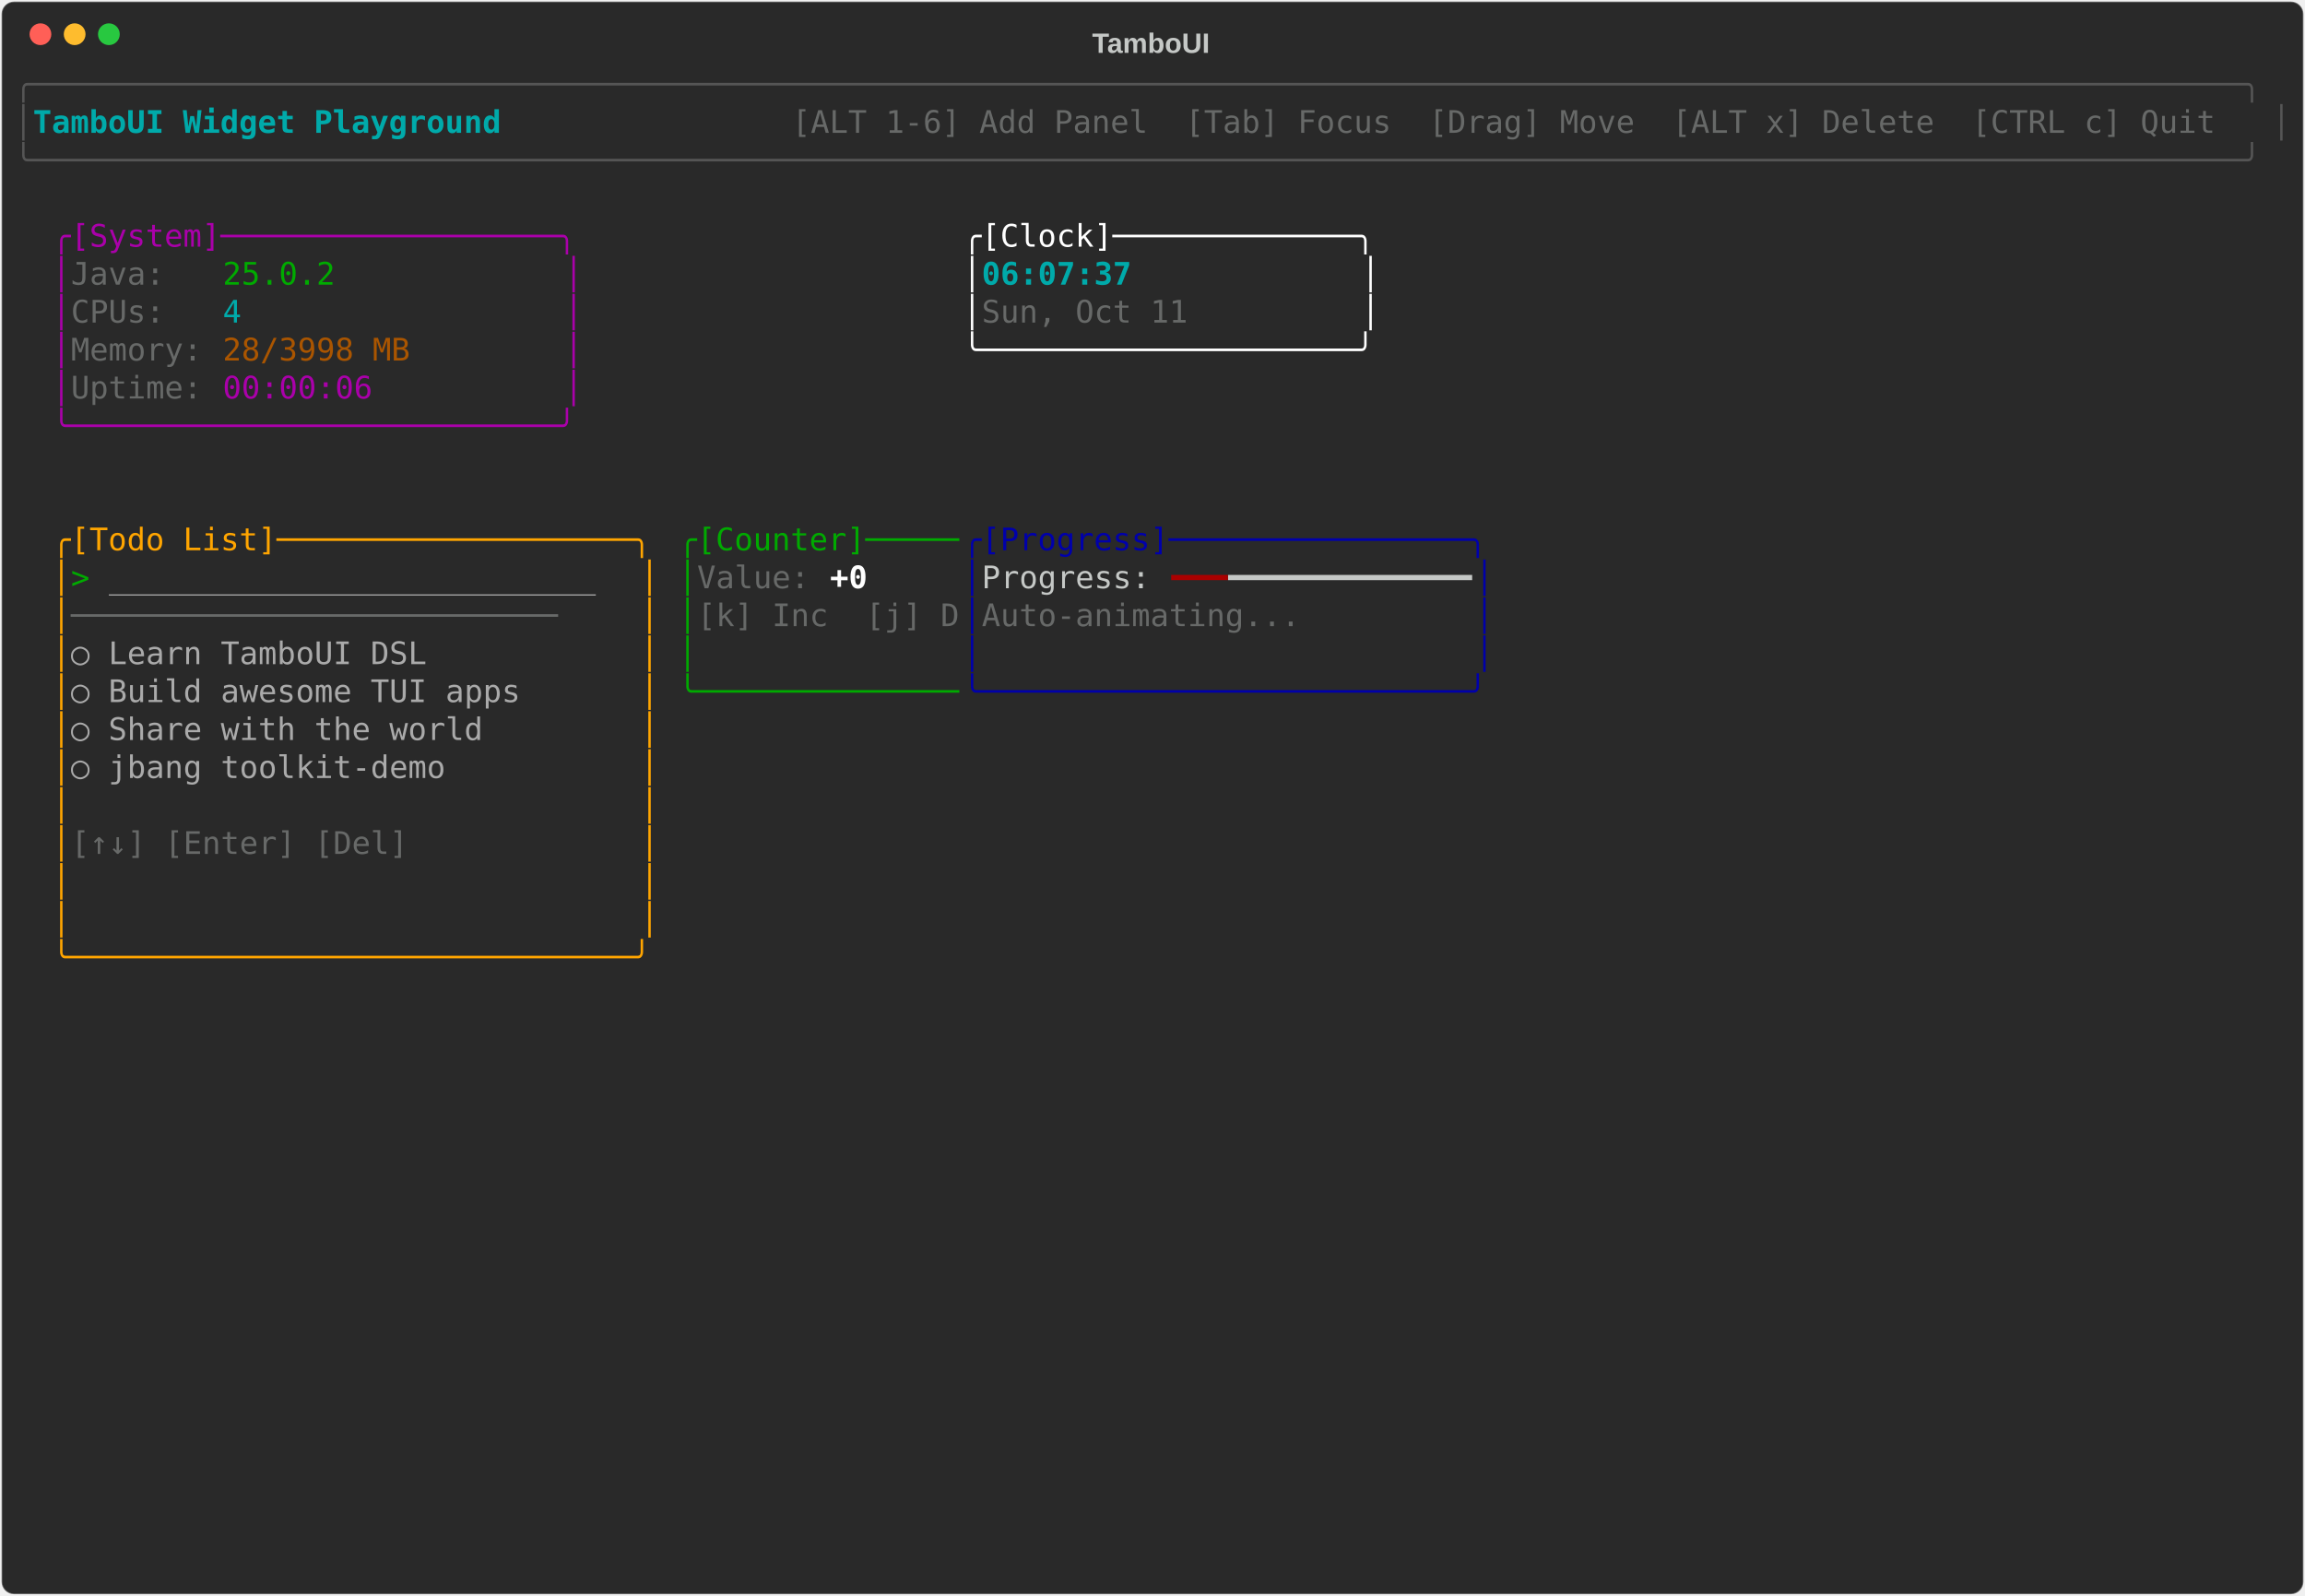
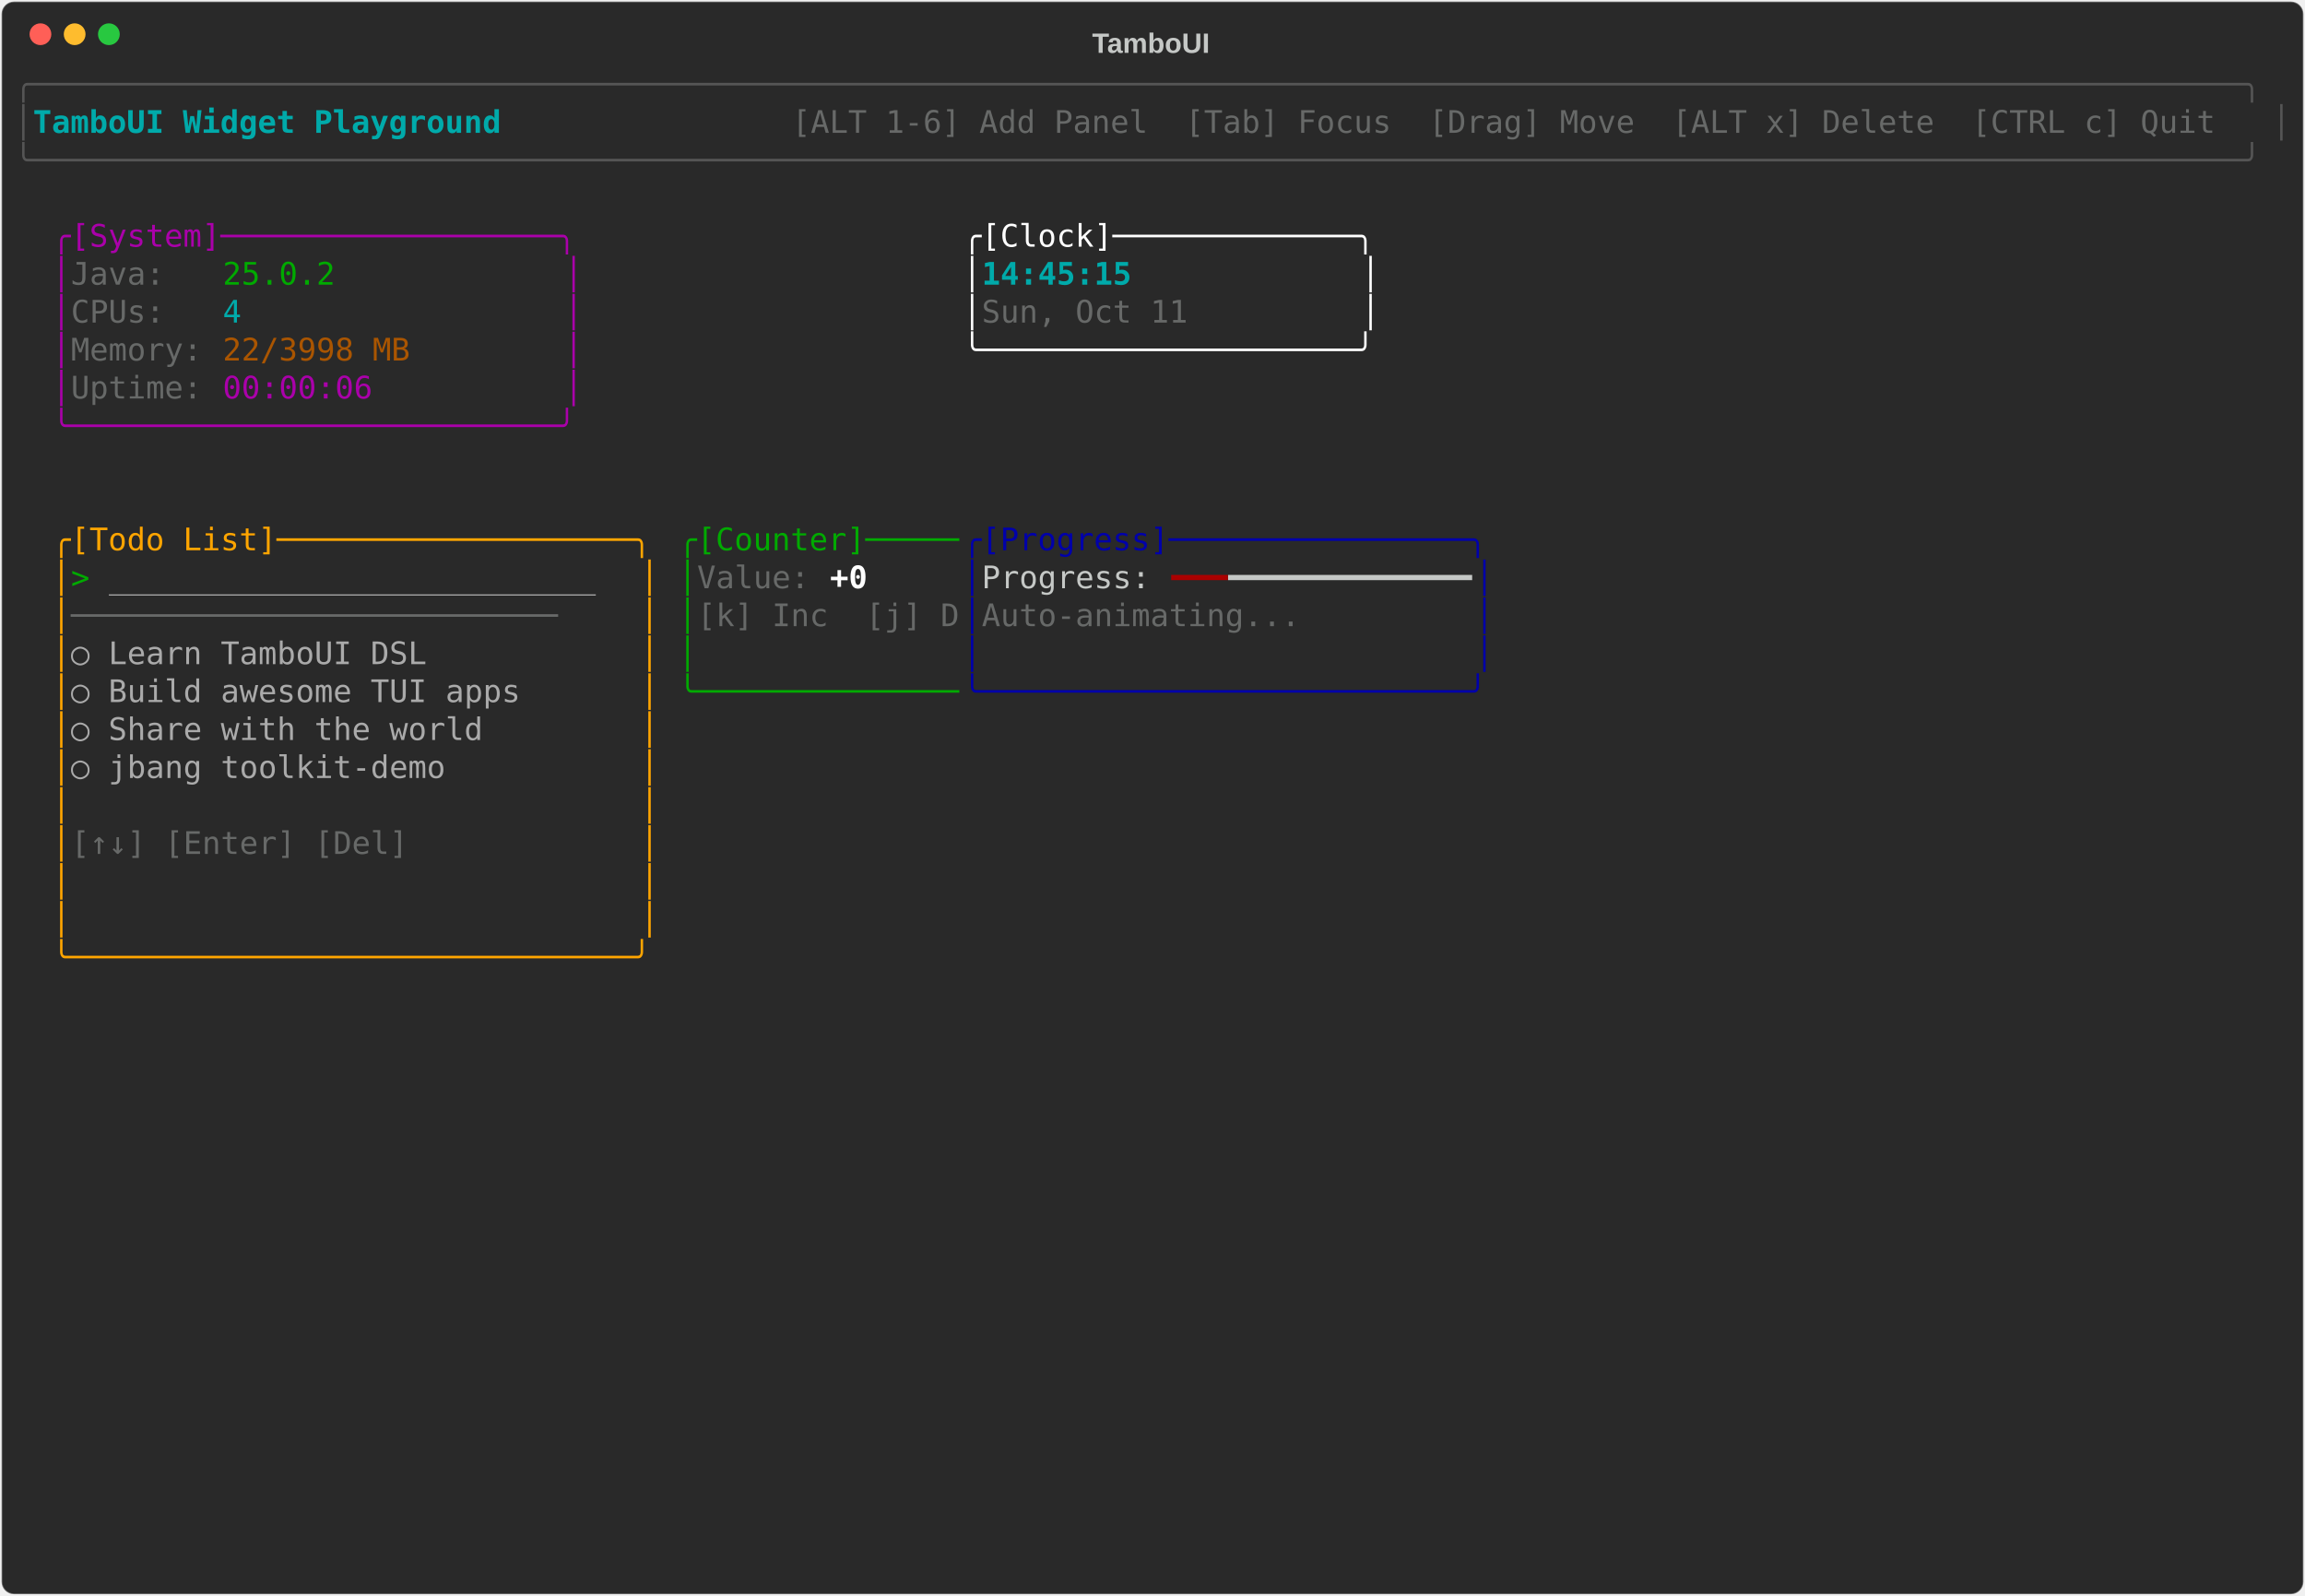
<svg xmlns="http://www.w3.org/2000/svg" class="rich-terminal" viewBox="0 0 1482 1026">
-   <style>    @font-face {        font-family: "Fira Code";        src: local("FiraCode-Regular"),                url("https://cdnjs.cloudflare.com/ajax/libs/firacode/6.2.0/woff2/FiraCode-Regular.woff2") format("woff2"),                url("https://cdnjs.cloudflare.com/ajax/libs/firacode/6.2.0/woff/FiraCode-Regular.woff") format("woff");        font-style: normal;        font-weight: 400;    }    @font-face {        font-family: "Fira Code";        src: local("FiraCode-Bold"),                url("https://cdnjs.cloudflare.com/ajax/libs/firacode/6.2.0/woff2/FiraCode-Bold.woff2") format("woff2"),                url("https://cdnjs.cloudflare.com/ajax/libs/firacode/6.2.0/woff/FiraCode-Bold.woff") format("woff");        font-style: bold;        font-weight: 700;    }    .terminal-41003119-matrix {        font-family: Fira Code, monospace;        font-size: 20px;        line-height: 24.4px;        font-variant-east-asian: full-width;    }    .terminal-41003119-title {        font-size: 18px;        font-weight: bold;        font-family: arial;    }    .terminal-41003119-r1 { fill: #555555 }.terminal-41003119-r2 { fill: #00aaaa;font-weight: bold }.terminal-41003119-r3 { fill: #c5c8c6 }.terminal-41003119-r4 { fill: #676968 }.terminal-41003119-r5 { fill: #aa00aa }.terminal-41003119-r6 { fill: #ffffff }.terminal-41003119-r7 { fill: #00aa00 }.terminal-41003119-r8 { fill: #00aaaa }.terminal-41003119-r9 { fill: #aa5500 }.terminal-41003119-r10 { fill: #ffa500 }.terminal-41003119-r11 { fill: #0000aa }.terminal-41003119-r12 { fill: #aaaaaa }.terminal-41003119-r13 { fill: #ffffff;font-weight: bold }.terminal-41003119-r14 { fill: #aa0000 }    </style>
+   <style>    @font-face {        font-family: "Fira Code";        src: local("FiraCode-Regular"),                url("https://cdnjs.cloudflare.com/ajax/libs/firacode/6.2.0/woff2/FiraCode-Regular.woff2") format("woff2"),                url("https://cdnjs.cloudflare.com/ajax/libs/firacode/6.2.0/woff/FiraCode-Regular.woff") format("woff");        font-style: normal;        font-weight: 400;    }    @font-face {        font-family: "Fira Code";        src: local("FiraCode-Bold"),                url("https://cdnjs.cloudflare.com/ajax/libs/firacode/6.2.0/woff2/FiraCode-Bold.woff2") format("woff2"),                url("https://cdnjs.cloudflare.com/ajax/libs/firacode/6.2.0/woff/FiraCode-Bold.woff") format("woff");        font-style: bold;        font-weight: 700;    }    .terminal-833202284-matrix {        font-family: Fira Code, monospace;        font-size: 20px;        line-height: 24.4px;        font-variant-east-asian: full-width;    }    .terminal-833202284-title {        font-size: 18px;        font-weight: bold;        font-family: arial;    }    .terminal-833202284-r1 { fill: #555555 }.terminal-833202284-r2 { fill: #00aaaa;font-weight: bold }.terminal-833202284-r3 { fill: #c5c8c6 }.terminal-833202284-r4 { fill: #676968 }.terminal-833202284-r5 { fill: #aa00aa }.terminal-833202284-r6 { fill: #ffffff }.terminal-833202284-r7 { fill: #00aa00 }.terminal-833202284-r8 { fill: #00aaaa }.terminal-833202284-r9 { fill: #aa5500 }.terminal-833202284-r10 { fill: #ffa500 }.terminal-833202284-r11 { fill: #0000aa }.terminal-833202284-r12 { fill: #aaaaaa }.terminal-833202284-r13 { fill: #ffffff;font-weight: bold }.terminal-833202284-r14 { fill: #aa0000 }    </style>
  <defs>
-     <clipPath id="terminal-41003119-clip-terminal">
+     <clipPath id="terminal-833202284-clip-terminal">
      <rect x="0" y="0" width="1463" height="975" />
    </clipPath>
-     <clipPath id="terminal-41003119-line-0">
+     <clipPath id="terminal-833202284-line-0">
      <rect x="0" y="1.5" width="1464" height="24.65" />
    </clipPath>
-     <clipPath id="terminal-41003119-line-1">
+     <clipPath id="terminal-833202284-line-1">
      <rect x="0" y="25.9" width="1464" height="24.65" />
    </clipPath>
-     <clipPath id="terminal-41003119-line-2">
+     <clipPath id="terminal-833202284-line-2">
      <rect x="0" y="50.3" width="1464" height="24.65" />
    </clipPath>
-     <clipPath id="terminal-41003119-line-3">
+     <clipPath id="terminal-833202284-line-3">
      <rect x="0" y="74.7" width="1464" height="24.65" />
    </clipPath>
-     <clipPath id="terminal-41003119-line-4">
+     <clipPath id="terminal-833202284-line-4">
      <rect x="0" y="99.1" width="1464" height="24.65" />
    </clipPath>
-     <clipPath id="terminal-41003119-line-5">
+     <clipPath id="terminal-833202284-line-5">
      <rect x="0" y="123.5" width="1464" height="24.65" />
    </clipPath>
-     <clipPath id="terminal-41003119-line-6">
+     <clipPath id="terminal-833202284-line-6">
      <rect x="0" y="147.9" width="1464" height="24.65" />
    </clipPath>
-     <clipPath id="terminal-41003119-line-7">
+     <clipPath id="terminal-833202284-line-7">
      <rect x="0" y="172.3" width="1464" height="24.65" />
    </clipPath>
-     <clipPath id="terminal-41003119-line-8">
+     <clipPath id="terminal-833202284-line-8">
      <rect x="0" y="196.7" width="1464" height="24.65" />
    </clipPath>
-     <clipPath id="terminal-41003119-line-9">
+     <clipPath id="terminal-833202284-line-9">
      <rect x="0" y="221.1" width="1464" height="24.65" />
    </clipPath>
-     <clipPath id="terminal-41003119-line-10">
+     <clipPath id="terminal-833202284-line-10">
      <rect x="0" y="245.5" width="1464" height="24.65" />
    </clipPath>
-     <clipPath id="terminal-41003119-line-11">
+     <clipPath id="terminal-833202284-line-11">
      <rect x="0" y="269.9" width="1464" height="24.65" />
    </clipPath>
-     <clipPath id="terminal-41003119-line-12">
+     <clipPath id="terminal-833202284-line-12">
      <rect x="0" y="294.3" width="1464" height="24.65" />
    </clipPath>
-     <clipPath id="terminal-41003119-line-13">
+     <clipPath id="terminal-833202284-line-13">
      <rect x="0" y="318.7" width="1464" height="24.65" />
    </clipPath>
-     <clipPath id="terminal-41003119-line-14">
+     <clipPath id="terminal-833202284-line-14">
      <rect x="0" y="343.1" width="1464" height="24.65" />
    </clipPath>
-     <clipPath id="terminal-41003119-line-15">
+     <clipPath id="terminal-833202284-line-15">
      <rect x="0" y="367.5" width="1464" height="24.65" />
    </clipPath>
-     <clipPath id="terminal-41003119-line-16">
+     <clipPath id="terminal-833202284-line-16">
      <rect x="0" y="391.9" width="1464" height="24.65" />
    </clipPath>
-     <clipPath id="terminal-41003119-line-17">
+     <clipPath id="terminal-833202284-line-17">
      <rect x="0" y="416.3" width="1464" height="24.65" />
    </clipPath>
-     <clipPath id="terminal-41003119-line-18">
+     <clipPath id="terminal-833202284-line-18">
      <rect x="0" y="440.7" width="1464" height="24.65" />
    </clipPath>
-     <clipPath id="terminal-41003119-line-19">
+     <clipPath id="terminal-833202284-line-19">
      <rect x="0" y="465.1" width="1464" height="24.65" />
    </clipPath>
-     <clipPath id="terminal-41003119-line-20">
+     <clipPath id="terminal-833202284-line-20">
      <rect x="0" y="489.5" width="1464" height="24.65" />
    </clipPath>
-     <clipPath id="terminal-41003119-line-21">
+     <clipPath id="terminal-833202284-line-21">
      <rect x="0" y="513.9" width="1464" height="24.65" />
    </clipPath>
-     <clipPath id="terminal-41003119-line-22">
+     <clipPath id="terminal-833202284-line-22">
      <rect x="0" y="538.3" width="1464" height="24.65" />
    </clipPath>
-     <clipPath id="terminal-41003119-line-23">
+     <clipPath id="terminal-833202284-line-23">
      <rect x="0" y="562.7" width="1464" height="24.65" />
    </clipPath>
-     <clipPath id="terminal-41003119-line-24">
+     <clipPath id="terminal-833202284-line-24">
      <rect x="0" y="587.1" width="1464" height="24.65" />
    </clipPath>
-     <clipPath id="terminal-41003119-line-25">
+     <clipPath id="terminal-833202284-line-25">
      <rect x="0" y="611.5" width="1464" height="24.65" />
    </clipPath>
-     <clipPath id="terminal-41003119-line-26">
+     <clipPath id="terminal-833202284-line-26">
      <rect x="0" y="635.9" width="1464" height="24.65" />
    </clipPath>
-     <clipPath id="terminal-41003119-line-27">
+     <clipPath id="terminal-833202284-line-27">
      <rect x="0" y="660.3" width="1464" height="24.65" />
    </clipPath>
-     <clipPath id="terminal-41003119-line-28">
+     <clipPath id="terminal-833202284-line-28">
      <rect x="0" y="684.7" width="1464" height="24.65" />
    </clipPath>
-     <clipPath id="terminal-41003119-line-29">
+     <clipPath id="terminal-833202284-line-29">
      <rect x="0" y="709.1" width="1464" height="24.65" />
    </clipPath>
-     <clipPath id="terminal-41003119-line-30">
+     <clipPath id="terminal-833202284-line-30">
      <rect x="0" y="733.5" width="1464" height="24.65" />
    </clipPath>
-     <clipPath id="terminal-41003119-line-31">
+     <clipPath id="terminal-833202284-line-31">
      <rect x="0" y="757.9" width="1464" height="24.65" />
    </clipPath>
-     <clipPath id="terminal-41003119-line-32">
+     <clipPath id="terminal-833202284-line-32">
      <rect x="0" y="782.3" width="1464" height="24.65" />
    </clipPath>
-     <clipPath id="terminal-41003119-line-33">
+     <clipPath id="terminal-833202284-line-33">
      <rect x="0" y="806.7" width="1464" height="24.65" />
    </clipPath>
-     <clipPath id="terminal-41003119-line-34">
+     <clipPath id="terminal-833202284-line-34">
      <rect x="0" y="831.1" width="1464" height="24.65" />
    </clipPath>
-     <clipPath id="terminal-41003119-line-35">
+     <clipPath id="terminal-833202284-line-35">
      <rect x="0" y="855.5" width="1464" height="24.65" />
    </clipPath>
-     <clipPath id="terminal-41003119-line-36">
+     <clipPath id="terminal-833202284-line-36">
      <rect x="0" y="879.9" width="1464" height="24.65" />
    </clipPath>
-     <clipPath id="terminal-41003119-line-37">
+     <clipPath id="terminal-833202284-line-37">
      <rect x="0" y="904.3" width="1464" height="24.65" />
    </clipPath>
-     <clipPath id="terminal-41003119-line-38">
+     <clipPath id="terminal-833202284-line-38">
      <rect x="0" y="928.7" width="1464" height="24.65" />
    </clipPath>
-     <clipPath id="terminal-41003119-line-39">
+     <clipPath id="terminal-833202284-line-39">
      <rect x="0" y="953.1" width="1464" height="24.65" />
    </clipPath>
  </defs>
  <rect fill="#292929" stroke="rgba(255,255,255,0.35)" stroke-width="1" x="1" y="1" width="1480" height="1024" rx="8" />
-   <text class="terminal-41003119-title" fill="#c5c8c6" text-anchor="middle" x="740" y="34">TamboUI</text>
+   <text class="terminal-833202284-title" fill="#c5c8c6" text-anchor="middle" x="740" y="34">TamboUI</text>
  <g transform="translate(26,22)">
    <circle cx="0" cy="0" r="7" fill="#ff5f57" />
    <circle cx="22" cy="0" r="7" fill="#febc2e" />
    <circle cx="44" cy="0" r="7" fill="#28c840" />
  </g>
-   <g transform="translate(9, 41)" clip-path="url(#terminal-41003119-clip-terminal)">
-     <g class="terminal-41003119-matrix">
-       <text class="terminal-41003119-r1" x="0" y="20" textLength="1464" clip-path="url(#terminal-41003119-line-0)">╭──────────────────────────────────────────────────────────────────────────────────────────────────────────────────────╮</text>
-       <text class="terminal-41003119-r1" x="0" y="44.4" textLength="12.2" clip-path="url(#terminal-41003119-line-1)">│</text>
-       <text class="terminal-41003119-r2" x="12.2" y="44.4" textLength="329.4" clip-path="url(#terminal-41003119-line-1)"> TamboUI Widget Playground </text>
-       <text class="terminal-41003119-r4" x="500.2" y="44.4" textLength="951.6" clip-path="url(#terminal-41003119-line-1)"> [ALT 1-6] Add Panel  [Tab] Focus  [Drag] Move  [ALT x] Delete  [CTRL c] Quit </text>
-       <text class="terminal-41003119-r1" x="1451.8" y="44.4" textLength="12.2" clip-path="url(#terminal-41003119-line-1)">│</text>
-       <text class="terminal-41003119-r1" x="0" y="68.8" textLength="1464" clip-path="url(#terminal-41003119-line-2)">╰──────────────────────────────────────────────────────────────────────────────────────────────────────────────────────╯</text>
-       <text class="terminal-41003119-r5" x="24.4" y="117.6" textLength="341.6" clip-path="url(#terminal-41003119-line-4)">╭[System]──────────────────╮</text>
-       <text class="terminal-41003119-r6" x="610" y="117.6" textLength="268.4" clip-path="url(#terminal-41003119-line-4)">╭[Clock]─────────────╮</text>
-       <text class="terminal-41003119-r5" x="24.4" y="142" textLength="12.2" clip-path="url(#terminal-41003119-line-5)">│</text>
-       <text class="terminal-41003119-r4" x="36.6" y="142" textLength="97.6" clip-path="url(#terminal-41003119-line-5)">Java:   </text>
-       <text class="terminal-41003119-r7" x="134.2" y="142" textLength="73.2" clip-path="url(#terminal-41003119-line-5)">25.0.2</text>
-       <text class="terminal-41003119-r5" x="353.8" y="142" textLength="12.2" clip-path="url(#terminal-41003119-line-5)">│</text>
-       <text class="terminal-41003119-r6" x="610" y="142" textLength="12.2" clip-path="url(#terminal-41003119-line-5)">│</text>
-       <text class="terminal-41003119-r2" x="622.2" y="142" textLength="244" clip-path="url(#terminal-41003119-line-5)">06:07:37            </text>
-       <text class="terminal-41003119-r6" x="866.2" y="142" textLength="12.2" clip-path="url(#terminal-41003119-line-5)">│</text>
-       <text class="terminal-41003119-r5" x="24.4" y="166.4" textLength="12.2" clip-path="url(#terminal-41003119-line-6)">│</text>
-       <text class="terminal-41003119-r4" x="36.6" y="166.4" textLength="97.6" clip-path="url(#terminal-41003119-line-6)">CPUs:   </text>
-       <text class="terminal-41003119-r8" x="134.2" y="166.4" textLength="12.2" clip-path="url(#terminal-41003119-line-6)">4</text>
-       <text class="terminal-41003119-r5" x="353.8" y="166.4" textLength="12.2" clip-path="url(#terminal-41003119-line-6)">│</text>
-       <text class="terminal-41003119-r6" x="610" y="166.4" textLength="12.2" clip-path="url(#terminal-41003119-line-6)">│</text>
-       <text class="terminal-41003119-r4" x="622.2" y="166.4" textLength="244" clip-path="url(#terminal-41003119-line-6)">Sun, Oct 11         </text>
-       <text class="terminal-41003119-r6" x="866.2" y="166.4" textLength="12.2" clip-path="url(#terminal-41003119-line-6)">│</text>
-       <text class="terminal-41003119-r5" x="24.4" y="190.8" textLength="12.2" clip-path="url(#terminal-41003119-line-7)">│</text>
-       <text class="terminal-41003119-r4" x="36.6" y="190.8" textLength="97.6" clip-path="url(#terminal-41003119-line-7)">Memory: </text>
-       <text class="terminal-41003119-r9" x="134.2" y="190.8" textLength="122" clip-path="url(#terminal-41003119-line-7)">28/3998 MB</text>
-       <text class="terminal-41003119-r5" x="353.8" y="190.8" textLength="12.2" clip-path="url(#terminal-41003119-line-7)">│</text>
-       <text class="terminal-41003119-r6" x="610" y="190.8" textLength="268.4" clip-path="url(#terminal-41003119-line-7)">╰────────────────────╯</text>
-       <text class="terminal-41003119-r5" x="24.4" y="215.2" textLength="12.2" clip-path="url(#terminal-41003119-line-8)">│</text>
-       <text class="terminal-41003119-r4" x="36.6" y="215.2" textLength="97.6" clip-path="url(#terminal-41003119-line-8)">Uptime: </text>
-       <text class="terminal-41003119-r5" x="134.2" y="215.2" textLength="97.6" clip-path="url(#terminal-41003119-line-8)">00:00:06</text>
-       <text class="terminal-41003119-r5" x="353.8" y="215.2" textLength="12.2" clip-path="url(#terminal-41003119-line-8)">│</text>
-       <text class="terminal-41003119-r5" x="24.4" y="239.6" textLength="341.6" clip-path="url(#terminal-41003119-line-9)">╰──────────────────────────╯</text>
-       <text class="terminal-41003119-r10" x="24.4" y="312.8" textLength="390.4" clip-path="url(#terminal-41003119-line-12)">╭[Todo List]───────────────────╮</text>
-       <text class="terminal-41003119-r7" x="427" y="312.8" textLength="183" clip-path="url(#terminal-41003119-line-12)">╭[Counter]─────</text>
-       <text class="terminal-41003119-r11" x="610" y="312.8" textLength="341.6" clip-path="url(#terminal-41003119-line-12)">╭[Progress]────────────────╮</text>
-       <text class="terminal-41003119-r10" x="24.4" y="337.2" textLength="12.2" clip-path="url(#terminal-41003119-line-13)">│</text>
-       <text class="terminal-41003119-r7" x="36.6" y="337.2" textLength="24.4" clip-path="url(#terminal-41003119-line-13)">&gt; </text>
-       <text class="terminal-41003119-r12" x="61" y="337.2" textLength="317.2" clip-path="url(#terminal-41003119-line-13)">__________________________</text>
-       <text class="terminal-41003119-r10" x="402.6" y="337.2" textLength="12.2" clip-path="url(#terminal-41003119-line-13)">│</text>
-       <text class="terminal-41003119-r7" x="427" y="337.2" textLength="12.2" clip-path="url(#terminal-41003119-line-13)">│</text>
-       <text class="terminal-41003119-r4" x="439.2" y="337.2" textLength="85.4" clip-path="url(#terminal-41003119-line-13)">Value: </text>
-       <text class="terminal-41003119-r13" x="524.6" y="337.2" textLength="24.4" clip-path="url(#terminal-41003119-line-13)">+0</text>
-       <text class="terminal-41003119-r11" x="610" y="337.2" textLength="12.2" clip-path="url(#terminal-41003119-line-13)">│</text>
-       <text class="terminal-41003119-r3" x="622.2" y="337.2" textLength="122" clip-path="url(#terminal-41003119-line-13)">Progress: </text>
-       <text class="terminal-41003119-r14" x="744.2" y="337.2" textLength="36.6" clip-path="url(#terminal-41003119-line-13)">━━━</text>
-       <text class="terminal-41003119-r3" x="780.8" y="337.2" textLength="158.6" clip-path="url(#terminal-41003119-line-13)">━━━━━━━━━━━━━</text>
-       <text class="terminal-41003119-r11" x="939.4" y="337.2" textLength="12.2" clip-path="url(#terminal-41003119-line-13)">│</text>
-       <text class="terminal-41003119-r10" x="24.4" y="361.6" textLength="12.2" clip-path="url(#terminal-41003119-line-14)">│</text>
-       <text class="terminal-41003119-r4" x="36.6" y="361.6" textLength="366" clip-path="url(#terminal-41003119-line-14)">──────────────────────────    </text>
-       <text class="terminal-41003119-r10" x="402.6" y="361.6" textLength="12.2" clip-path="url(#terminal-41003119-line-14)">│</text>
-       <text class="terminal-41003119-r7" x="427" y="361.6" textLength="12.2" clip-path="url(#terminal-41003119-line-14)">│</text>
-       <text class="terminal-41003119-r4" x="439.2" y="361.6" textLength="170.8" clip-path="url(#terminal-41003119-line-14)">[k] Inc  [j] D</text>
-       <text class="terminal-41003119-r11" x="610" y="361.6" textLength="12.2" clip-path="url(#terminal-41003119-line-14)">│</text>
-       <text class="terminal-41003119-r4" x="622.2" y="361.6" textLength="317.2" clip-path="url(#terminal-41003119-line-14)">Auto-animating...         </text>
-       <text class="terminal-41003119-r11" x="939.4" y="361.6" textLength="12.2" clip-path="url(#terminal-41003119-line-14)">│</text>
-       <text class="terminal-41003119-r10" x="24.4" y="386" textLength="12.2" clip-path="url(#terminal-41003119-line-15)">│</text>
-       <text class="terminal-41003119-r12" x="36.6" y="386" textLength="366" clip-path="url(#terminal-41003119-line-15)">  ○ Learn TamboUI DSL         </text>
-       <text class="terminal-41003119-r10" x="402.6" y="386" textLength="12.2" clip-path="url(#terminal-41003119-line-15)">│</text>
-       <text class="terminal-41003119-r7" x="427" y="386" textLength="12.2" clip-path="url(#terminal-41003119-line-15)">│</text>
-       <text class="terminal-41003119-r11" x="610" y="386" textLength="12.2" clip-path="url(#terminal-41003119-line-15)">│</text>
-       <text class="terminal-41003119-r11" x="939.4" y="386" textLength="12.2" clip-path="url(#terminal-41003119-line-15)">│</text>
-       <text class="terminal-41003119-r10" x="24.4" y="410.4" textLength="12.2" clip-path="url(#terminal-41003119-line-16)">│</text>
-       <text class="terminal-41003119-r12" x="36.6" y="410.4" textLength="366" clip-path="url(#terminal-41003119-line-16)">  ○ Build awesome TUI apps    </text>
-       <text class="terminal-41003119-r10" x="402.6" y="410.4" textLength="12.2" clip-path="url(#terminal-41003119-line-16)">│</text>
-       <text class="terminal-41003119-r7" x="427" y="410.4" textLength="183" clip-path="url(#terminal-41003119-line-16)">╰──────────────</text>
-       <text class="terminal-41003119-r11" x="610" y="410.4" textLength="341.6" clip-path="url(#terminal-41003119-line-16)">╰──────────────────────────╯</text>
-       <text class="terminal-41003119-r10" x="24.4" y="434.8" textLength="12.2" clip-path="url(#terminal-41003119-line-17)">│</text>
-       <text class="terminal-41003119-r12" x="36.6" y="434.8" textLength="366" clip-path="url(#terminal-41003119-line-17)">  ○ Share with the world      </text>
-       <text class="terminal-41003119-r10" x="402.6" y="434.8" textLength="12.2" clip-path="url(#terminal-41003119-line-17)">│</text>
-       <text class="terminal-41003119-r10" x="24.4" y="459.2" textLength="12.2" clip-path="url(#terminal-41003119-line-18)">│</text>
-       <text class="terminal-41003119-r12" x="36.6" y="459.2" textLength="366" clip-path="url(#terminal-41003119-line-18)">  ○ jbang toolkit-demo        </text>
-       <text class="terminal-41003119-r10" x="402.6" y="459.2" textLength="12.2" clip-path="url(#terminal-41003119-line-18)">│</text>
-       <text class="terminal-41003119-r10" x="24.4" y="483.6" textLength="12.2" clip-path="url(#terminal-41003119-line-19)">│</text>
-       <text class="terminal-41003119-r10" x="402.6" y="483.6" textLength="12.2" clip-path="url(#terminal-41003119-line-19)">│</text>
-       <text class="terminal-41003119-r10" x="24.4" y="508" textLength="12.2" clip-path="url(#terminal-41003119-line-20)">│</text>
-       <text class="terminal-41003119-r4" x="36.6" y="508" textLength="366" clip-path="url(#terminal-41003119-line-20)">[↑↓] [Enter] [Del]            </text>
-       <text class="terminal-41003119-r10" x="402.6" y="508" textLength="12.2" clip-path="url(#terminal-41003119-line-20)">│</text>
-       <text class="terminal-41003119-r10" x="24.4" y="532.4" textLength="12.2" clip-path="url(#terminal-41003119-line-21)">│</text>
-       <text class="terminal-41003119-r10" x="402.6" y="532.4" textLength="12.2" clip-path="url(#terminal-41003119-line-21)">│</text>
-       <text class="terminal-41003119-r10" x="24.4" y="556.8" textLength="12.2" clip-path="url(#terminal-41003119-line-22)">│</text>
-       <text class="terminal-41003119-r10" x="402.6" y="556.8" textLength="12.2" clip-path="url(#terminal-41003119-line-22)">│</text>
-       <text class="terminal-41003119-r10" x="24.4" y="581.2" textLength="390.4" clip-path="url(#terminal-41003119-line-23)">╰──────────────────────────────╯</text>
+   <g transform="translate(9, 41)" clip-path="url(#terminal-833202284-clip-terminal)">
+     <g class="terminal-833202284-matrix">
+       <text class="terminal-833202284-r1" x="0" y="20" textLength="1464" clip-path="url(#terminal-833202284-line-0)">╭──────────────────────────────────────────────────────────────────────────────────────────────────────────────────────╮</text>
+       <text class="terminal-833202284-r1" x="0" y="44.4" textLength="12.2" clip-path="url(#terminal-833202284-line-1)">│</text>
+       <text class="terminal-833202284-r2" x="12.2" y="44.4" textLength="329.4" clip-path="url(#terminal-833202284-line-1)"> TamboUI Widget Playground </text>
+       <text class="terminal-833202284-r4" x="500.2" y="44.4" textLength="951.6" clip-path="url(#terminal-833202284-line-1)"> [ALT 1-6] Add Panel  [Tab] Focus  [Drag] Move  [ALT x] Delete  [CTRL c] Quit </text>
+       <text class="terminal-833202284-r1" x="1451.8" y="44.4" textLength="12.2" clip-path="url(#terminal-833202284-line-1)">│</text>
+       <text class="terminal-833202284-r1" x="0" y="68.8" textLength="1464" clip-path="url(#terminal-833202284-line-2)">╰──────────────────────────────────────────────────────────────────────────────────────────────────────────────────────╯</text>
+       <text class="terminal-833202284-r5" x="24.4" y="117.6" textLength="341.6" clip-path="url(#terminal-833202284-line-4)">╭[System]──────────────────╮</text>
+       <text class="terminal-833202284-r6" x="610" y="117.6" textLength="268.4" clip-path="url(#terminal-833202284-line-4)">╭[Clock]─────────────╮</text>
+       <text class="terminal-833202284-r5" x="24.4" y="142" textLength="12.2" clip-path="url(#terminal-833202284-line-5)">│</text>
+       <text class="terminal-833202284-r4" x="36.6" y="142" textLength="97.6" clip-path="url(#terminal-833202284-line-5)">Java:   </text>
+       <text class="terminal-833202284-r7" x="134.2" y="142" textLength="73.2" clip-path="url(#terminal-833202284-line-5)">25.0.2</text>
+       <text class="terminal-833202284-r5" x="353.8" y="142" textLength="12.2" clip-path="url(#terminal-833202284-line-5)">│</text>
+       <text class="terminal-833202284-r6" x="610" y="142" textLength="12.2" clip-path="url(#terminal-833202284-line-5)">│</text>
+       <text class="terminal-833202284-r2" x="622.2" y="142" textLength="244" clip-path="url(#terminal-833202284-line-5)">14:45:15            </text>
+       <text class="terminal-833202284-r6" x="866.2" y="142" textLength="12.2" clip-path="url(#terminal-833202284-line-5)">│</text>
+       <text class="terminal-833202284-r5" x="24.4" y="166.4" textLength="12.2" clip-path="url(#terminal-833202284-line-6)">│</text>
+       <text class="terminal-833202284-r4" x="36.6" y="166.4" textLength="97.6" clip-path="url(#terminal-833202284-line-6)">CPUs:   </text>
+       <text class="terminal-833202284-r8" x="134.2" y="166.4" textLength="12.2" clip-path="url(#terminal-833202284-line-6)">4</text>
+       <text class="terminal-833202284-r5" x="353.8" y="166.4" textLength="12.2" clip-path="url(#terminal-833202284-line-6)">│</text>
+       <text class="terminal-833202284-r6" x="610" y="166.4" textLength="12.2" clip-path="url(#terminal-833202284-line-6)">│</text>
+       <text class="terminal-833202284-r4" x="622.2" y="166.4" textLength="244" clip-path="url(#terminal-833202284-line-6)">Sun, Oct 11         </text>
+       <text class="terminal-833202284-r6" x="866.2" y="166.4" textLength="12.2" clip-path="url(#terminal-833202284-line-6)">│</text>
+       <text class="terminal-833202284-r5" x="24.4" y="190.8" textLength="12.2" clip-path="url(#terminal-833202284-line-7)">│</text>
+       <text class="terminal-833202284-r4" x="36.6" y="190.8" textLength="97.6" clip-path="url(#terminal-833202284-line-7)">Memory: </text>
+       <text class="terminal-833202284-r9" x="134.2" y="190.8" textLength="122" clip-path="url(#terminal-833202284-line-7)">22/3998 MB</text>
+       <text class="terminal-833202284-r5" x="353.8" y="190.8" textLength="12.2" clip-path="url(#terminal-833202284-line-7)">│</text>
+       <text class="terminal-833202284-r6" x="610" y="190.8" textLength="268.4" clip-path="url(#terminal-833202284-line-7)">╰────────────────────╯</text>
+       <text class="terminal-833202284-r5" x="24.4" y="215.2" textLength="12.2" clip-path="url(#terminal-833202284-line-8)">│</text>
+       <text class="terminal-833202284-r4" x="36.6" y="215.2" textLength="97.6" clip-path="url(#terminal-833202284-line-8)">Uptime: </text>
+       <text class="terminal-833202284-r5" x="134.2" y="215.2" textLength="97.6" clip-path="url(#terminal-833202284-line-8)">00:00:06</text>
+       <text class="terminal-833202284-r5" x="353.8" y="215.2" textLength="12.2" clip-path="url(#terminal-833202284-line-8)">│</text>
+       <text class="terminal-833202284-r5" x="24.4" y="239.6" textLength="341.6" clip-path="url(#terminal-833202284-line-9)">╰──────────────────────────╯</text>
+       <text class="terminal-833202284-r10" x="24.4" y="312.8" textLength="390.4" clip-path="url(#terminal-833202284-line-12)">╭[Todo List]───────────────────╮</text>
+       <text class="terminal-833202284-r7" x="427" y="312.8" textLength="183" clip-path="url(#terminal-833202284-line-12)">╭[Counter]─────</text>
+       <text class="terminal-833202284-r11" x="610" y="312.8" textLength="341.6" clip-path="url(#terminal-833202284-line-12)">╭[Progress]────────────────╮</text>
+       <text class="terminal-833202284-r10" x="24.4" y="337.2" textLength="12.2" clip-path="url(#terminal-833202284-line-13)">│</text>
+       <text class="terminal-833202284-r7" x="36.6" y="337.2" textLength="24.4" clip-path="url(#terminal-833202284-line-13)">&gt; </text>
+       <text class="terminal-833202284-r12" x="61" y="337.2" textLength="317.2" clip-path="url(#terminal-833202284-line-13)">__________________________</text>
+       <text class="terminal-833202284-r10" x="402.6" y="337.2" textLength="12.2" clip-path="url(#terminal-833202284-line-13)">│</text>
+       <text class="terminal-833202284-r7" x="427" y="337.2" textLength="12.2" clip-path="url(#terminal-833202284-line-13)">│</text>
+       <text class="terminal-833202284-r4" x="439.2" y="337.2" textLength="85.4" clip-path="url(#terminal-833202284-line-13)">Value: </text>
+       <text class="terminal-833202284-r13" x="524.6" y="337.2" textLength="24.4" clip-path="url(#terminal-833202284-line-13)">+0</text>
+       <text class="terminal-833202284-r11" x="610" y="337.2" textLength="12.2" clip-path="url(#terminal-833202284-line-13)">│</text>
+       <text class="terminal-833202284-r3" x="622.2" y="337.2" textLength="122" clip-path="url(#terminal-833202284-line-13)">Progress: </text>
+       <text class="terminal-833202284-r14" x="744.2" y="337.2" textLength="36.6" clip-path="url(#terminal-833202284-line-13)">━━━</text>
+       <text class="terminal-833202284-r3" x="780.8" y="337.2" textLength="158.6" clip-path="url(#terminal-833202284-line-13)">━━━━━━━━━━━━━</text>
+       <text class="terminal-833202284-r11" x="939.4" y="337.2" textLength="12.2" clip-path="url(#terminal-833202284-line-13)">│</text>
+       <text class="terminal-833202284-r10" x="24.4" y="361.6" textLength="12.2" clip-path="url(#terminal-833202284-line-14)">│</text>
+       <text class="terminal-833202284-r4" x="36.6" y="361.6" textLength="366" clip-path="url(#terminal-833202284-line-14)">──────────────────────────    </text>
+       <text class="terminal-833202284-r10" x="402.6" y="361.6" textLength="12.2" clip-path="url(#terminal-833202284-line-14)">│</text>
+       <text class="terminal-833202284-r7" x="427" y="361.6" textLength="12.2" clip-path="url(#terminal-833202284-line-14)">│</text>
+       <text class="terminal-833202284-r4" x="439.2" y="361.6" textLength="170.8" clip-path="url(#terminal-833202284-line-14)">[k] Inc  [j] D</text>
+       <text class="terminal-833202284-r11" x="610" y="361.6" textLength="12.2" clip-path="url(#terminal-833202284-line-14)">│</text>
+       <text class="terminal-833202284-r4" x="622.2" y="361.6" textLength="317.2" clip-path="url(#terminal-833202284-line-14)">Auto-animating...         </text>
+       <text class="terminal-833202284-r11" x="939.4" y="361.6" textLength="12.2" clip-path="url(#terminal-833202284-line-14)">│</text>
+       <text class="terminal-833202284-r10" x="24.4" y="386" textLength="12.2" clip-path="url(#terminal-833202284-line-15)">│</text>
+       <text class="terminal-833202284-r12" x="36.6" y="386" textLength="366" clip-path="url(#terminal-833202284-line-15)">  ○ Learn TamboUI DSL         </text>
+       <text class="terminal-833202284-r10" x="402.6" y="386" textLength="12.2" clip-path="url(#terminal-833202284-line-15)">│</text>
+       <text class="terminal-833202284-r7" x="427" y="386" textLength="12.2" clip-path="url(#terminal-833202284-line-15)">│</text>
+       <text class="terminal-833202284-r11" x="610" y="386" textLength="12.2" clip-path="url(#terminal-833202284-line-15)">│</text>
+       <text class="terminal-833202284-r11" x="939.4" y="386" textLength="12.2" clip-path="url(#terminal-833202284-line-15)">│</text>
+       <text class="terminal-833202284-r10" x="24.4" y="410.4" textLength="12.2" clip-path="url(#terminal-833202284-line-16)">│</text>
+       <text class="terminal-833202284-r12" x="36.6" y="410.4" textLength="366" clip-path="url(#terminal-833202284-line-16)">  ○ Build awesome TUI apps    </text>
+       <text class="terminal-833202284-r10" x="402.6" y="410.4" textLength="12.2" clip-path="url(#terminal-833202284-line-16)">│</text>
+       <text class="terminal-833202284-r7" x="427" y="410.4" textLength="183" clip-path="url(#terminal-833202284-line-16)">╰──────────────</text>
+       <text class="terminal-833202284-r11" x="610" y="410.4" textLength="341.6" clip-path="url(#terminal-833202284-line-16)">╰──────────────────────────╯</text>
+       <text class="terminal-833202284-r10" x="24.4" y="434.8" textLength="12.2" clip-path="url(#terminal-833202284-line-17)">│</text>
+       <text class="terminal-833202284-r12" x="36.6" y="434.8" textLength="366" clip-path="url(#terminal-833202284-line-17)">  ○ Share with the world      </text>
+       <text class="terminal-833202284-r10" x="402.6" y="434.8" textLength="12.2" clip-path="url(#terminal-833202284-line-17)">│</text>
+       <text class="terminal-833202284-r10" x="24.4" y="459.2" textLength="12.2" clip-path="url(#terminal-833202284-line-18)">│</text>
+       <text class="terminal-833202284-r12" x="36.6" y="459.2" textLength="366" clip-path="url(#terminal-833202284-line-18)">  ○ jbang toolkit-demo        </text>
+       <text class="terminal-833202284-r10" x="402.6" y="459.2" textLength="12.2" clip-path="url(#terminal-833202284-line-18)">│</text>
+       <text class="terminal-833202284-r10" x="24.4" y="483.6" textLength="12.2" clip-path="url(#terminal-833202284-line-19)">│</text>
+       <text class="terminal-833202284-r10" x="402.6" y="483.6" textLength="12.2" clip-path="url(#terminal-833202284-line-19)">│</text>
+       <text class="terminal-833202284-r10" x="24.4" y="508" textLength="12.2" clip-path="url(#terminal-833202284-line-20)">│</text>
+       <text class="terminal-833202284-r4" x="36.6" y="508" textLength="366" clip-path="url(#terminal-833202284-line-20)">[↑↓] [Enter] [Del]            </text>
+       <text class="terminal-833202284-r10" x="402.6" y="508" textLength="12.2" clip-path="url(#terminal-833202284-line-20)">│</text>
+       <text class="terminal-833202284-r10" x="24.4" y="532.4" textLength="12.2" clip-path="url(#terminal-833202284-line-21)">│</text>
+       <text class="terminal-833202284-r10" x="402.6" y="532.4" textLength="12.2" clip-path="url(#terminal-833202284-line-21)">│</text>
+       <text class="terminal-833202284-r10" x="24.4" y="556.8" textLength="12.2" clip-path="url(#terminal-833202284-line-22)">│</text>
+       <text class="terminal-833202284-r10" x="402.6" y="556.8" textLength="12.2" clip-path="url(#terminal-833202284-line-22)">│</text>
+       <text class="terminal-833202284-r10" x="24.4" y="581.2" textLength="390.4" clip-path="url(#terminal-833202284-line-23)">╰──────────────────────────────╯</text>
    </g>
  </g>
</svg>
